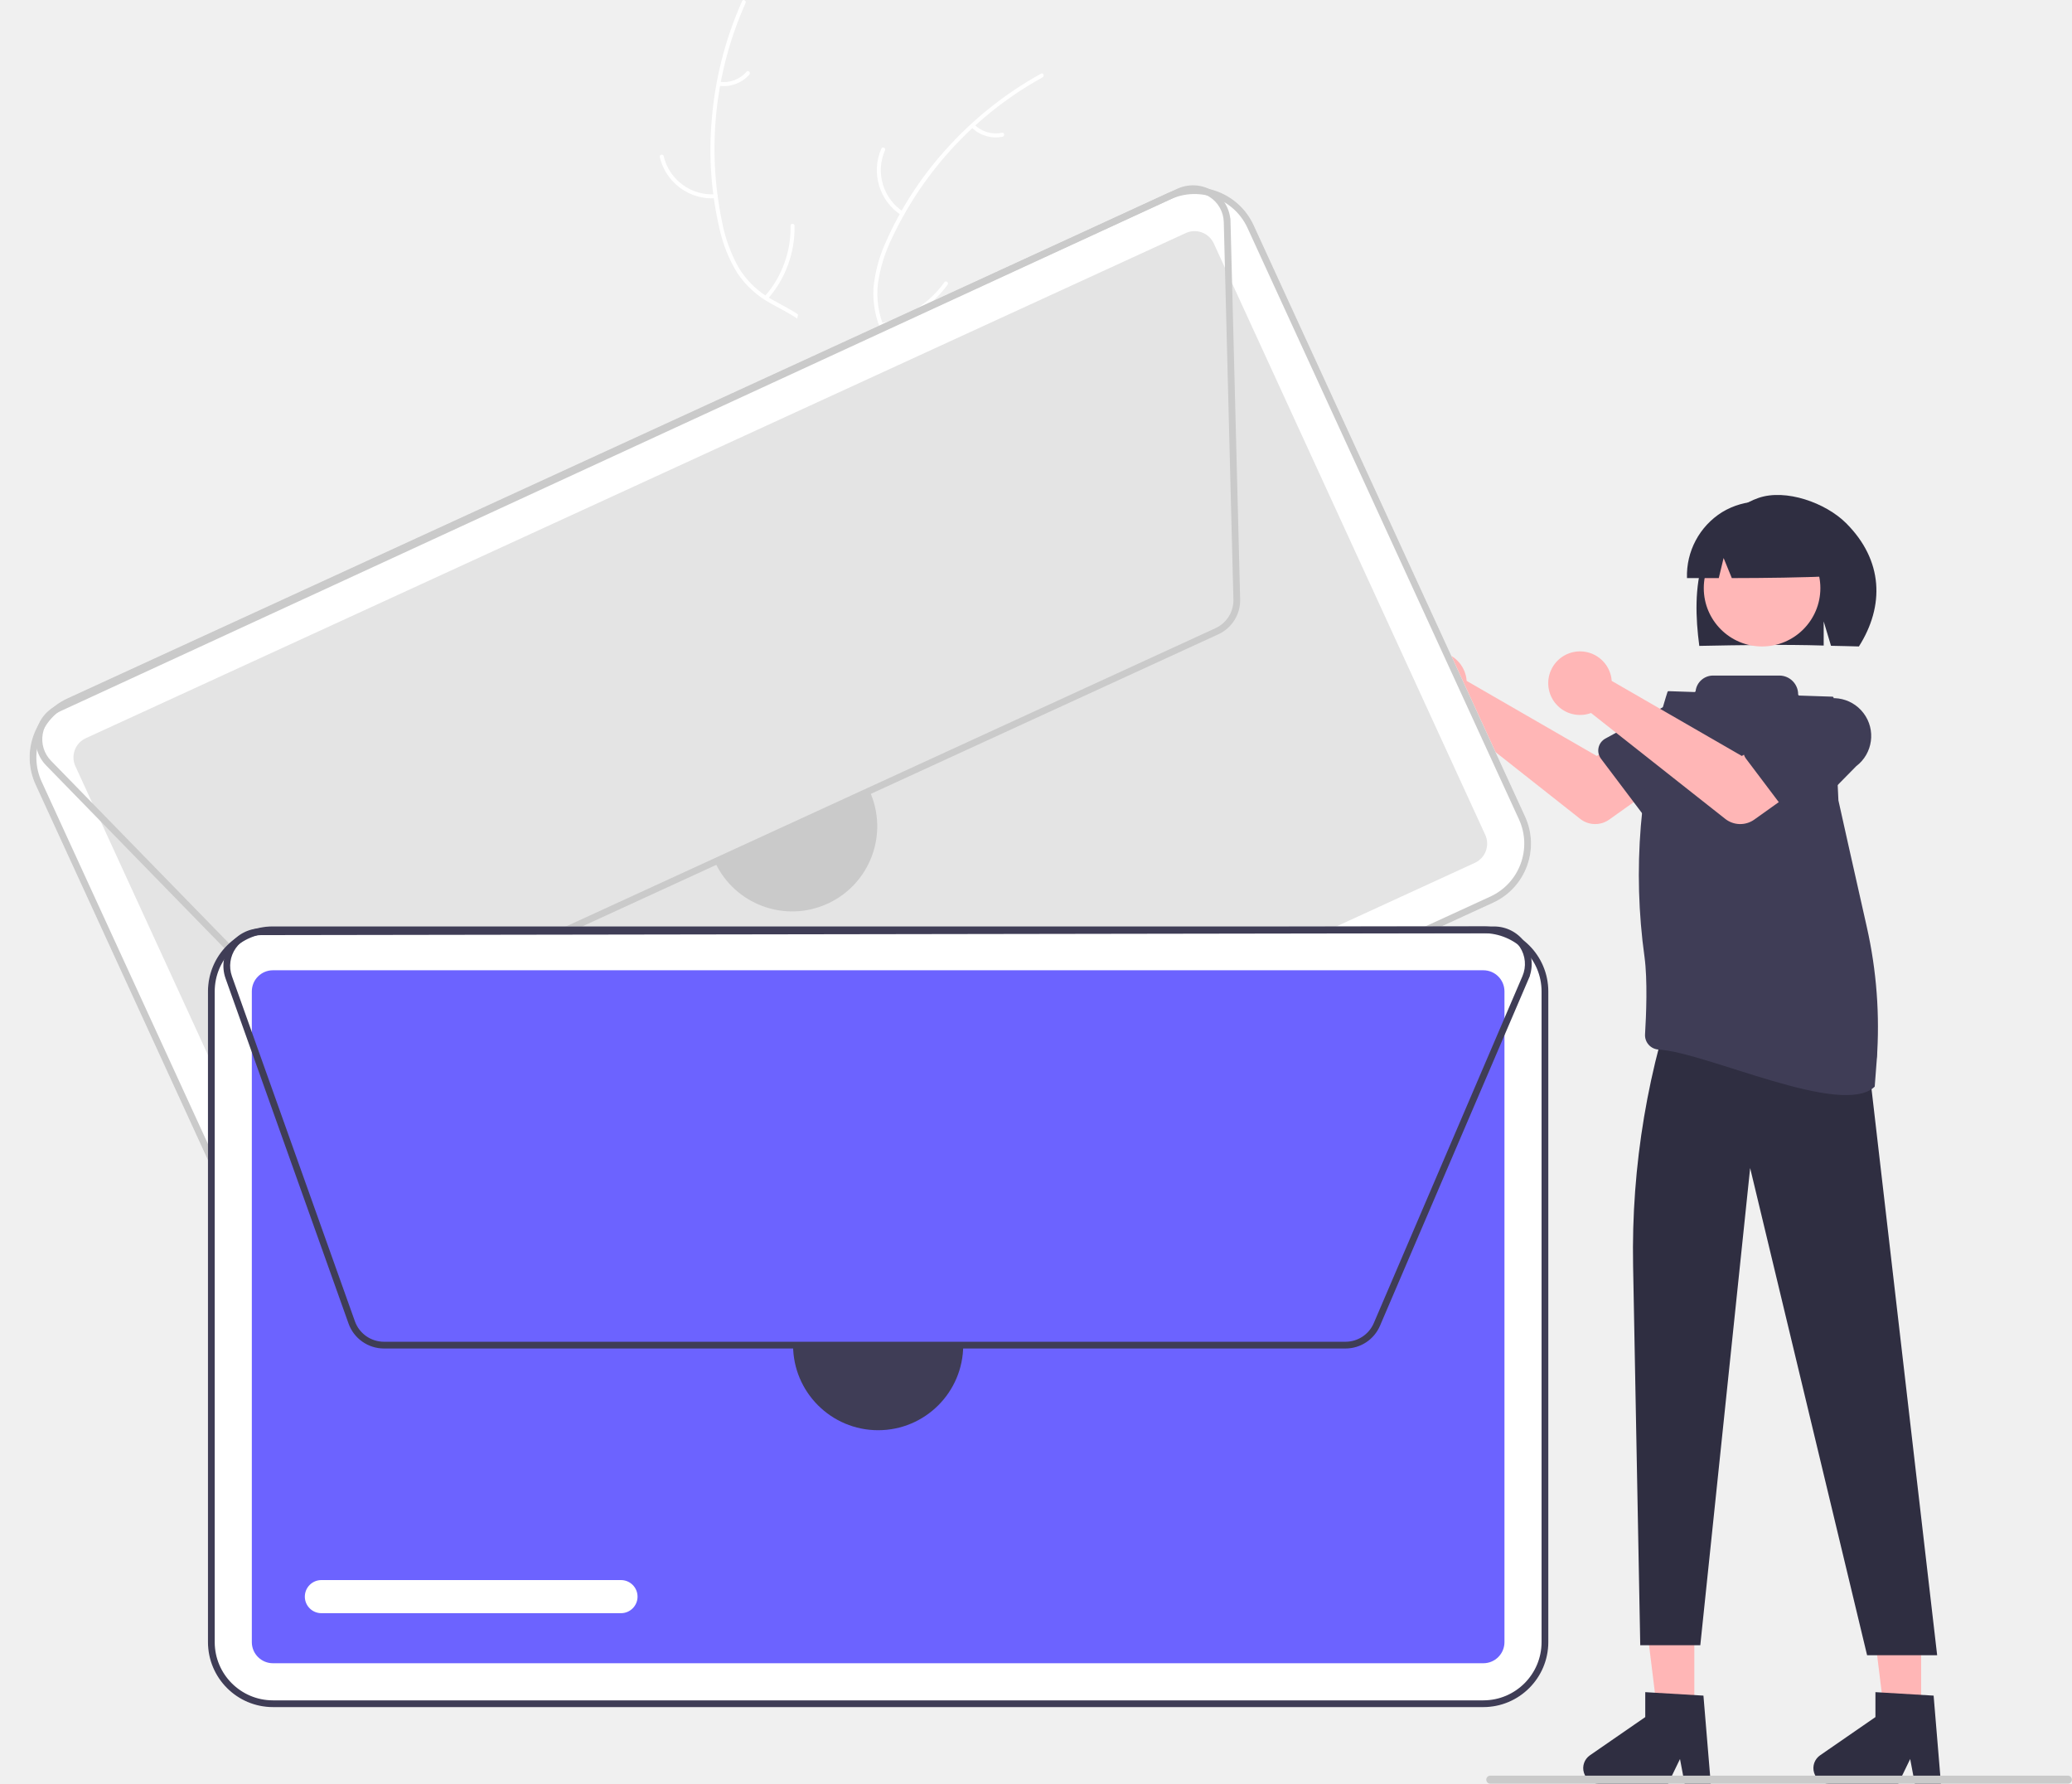
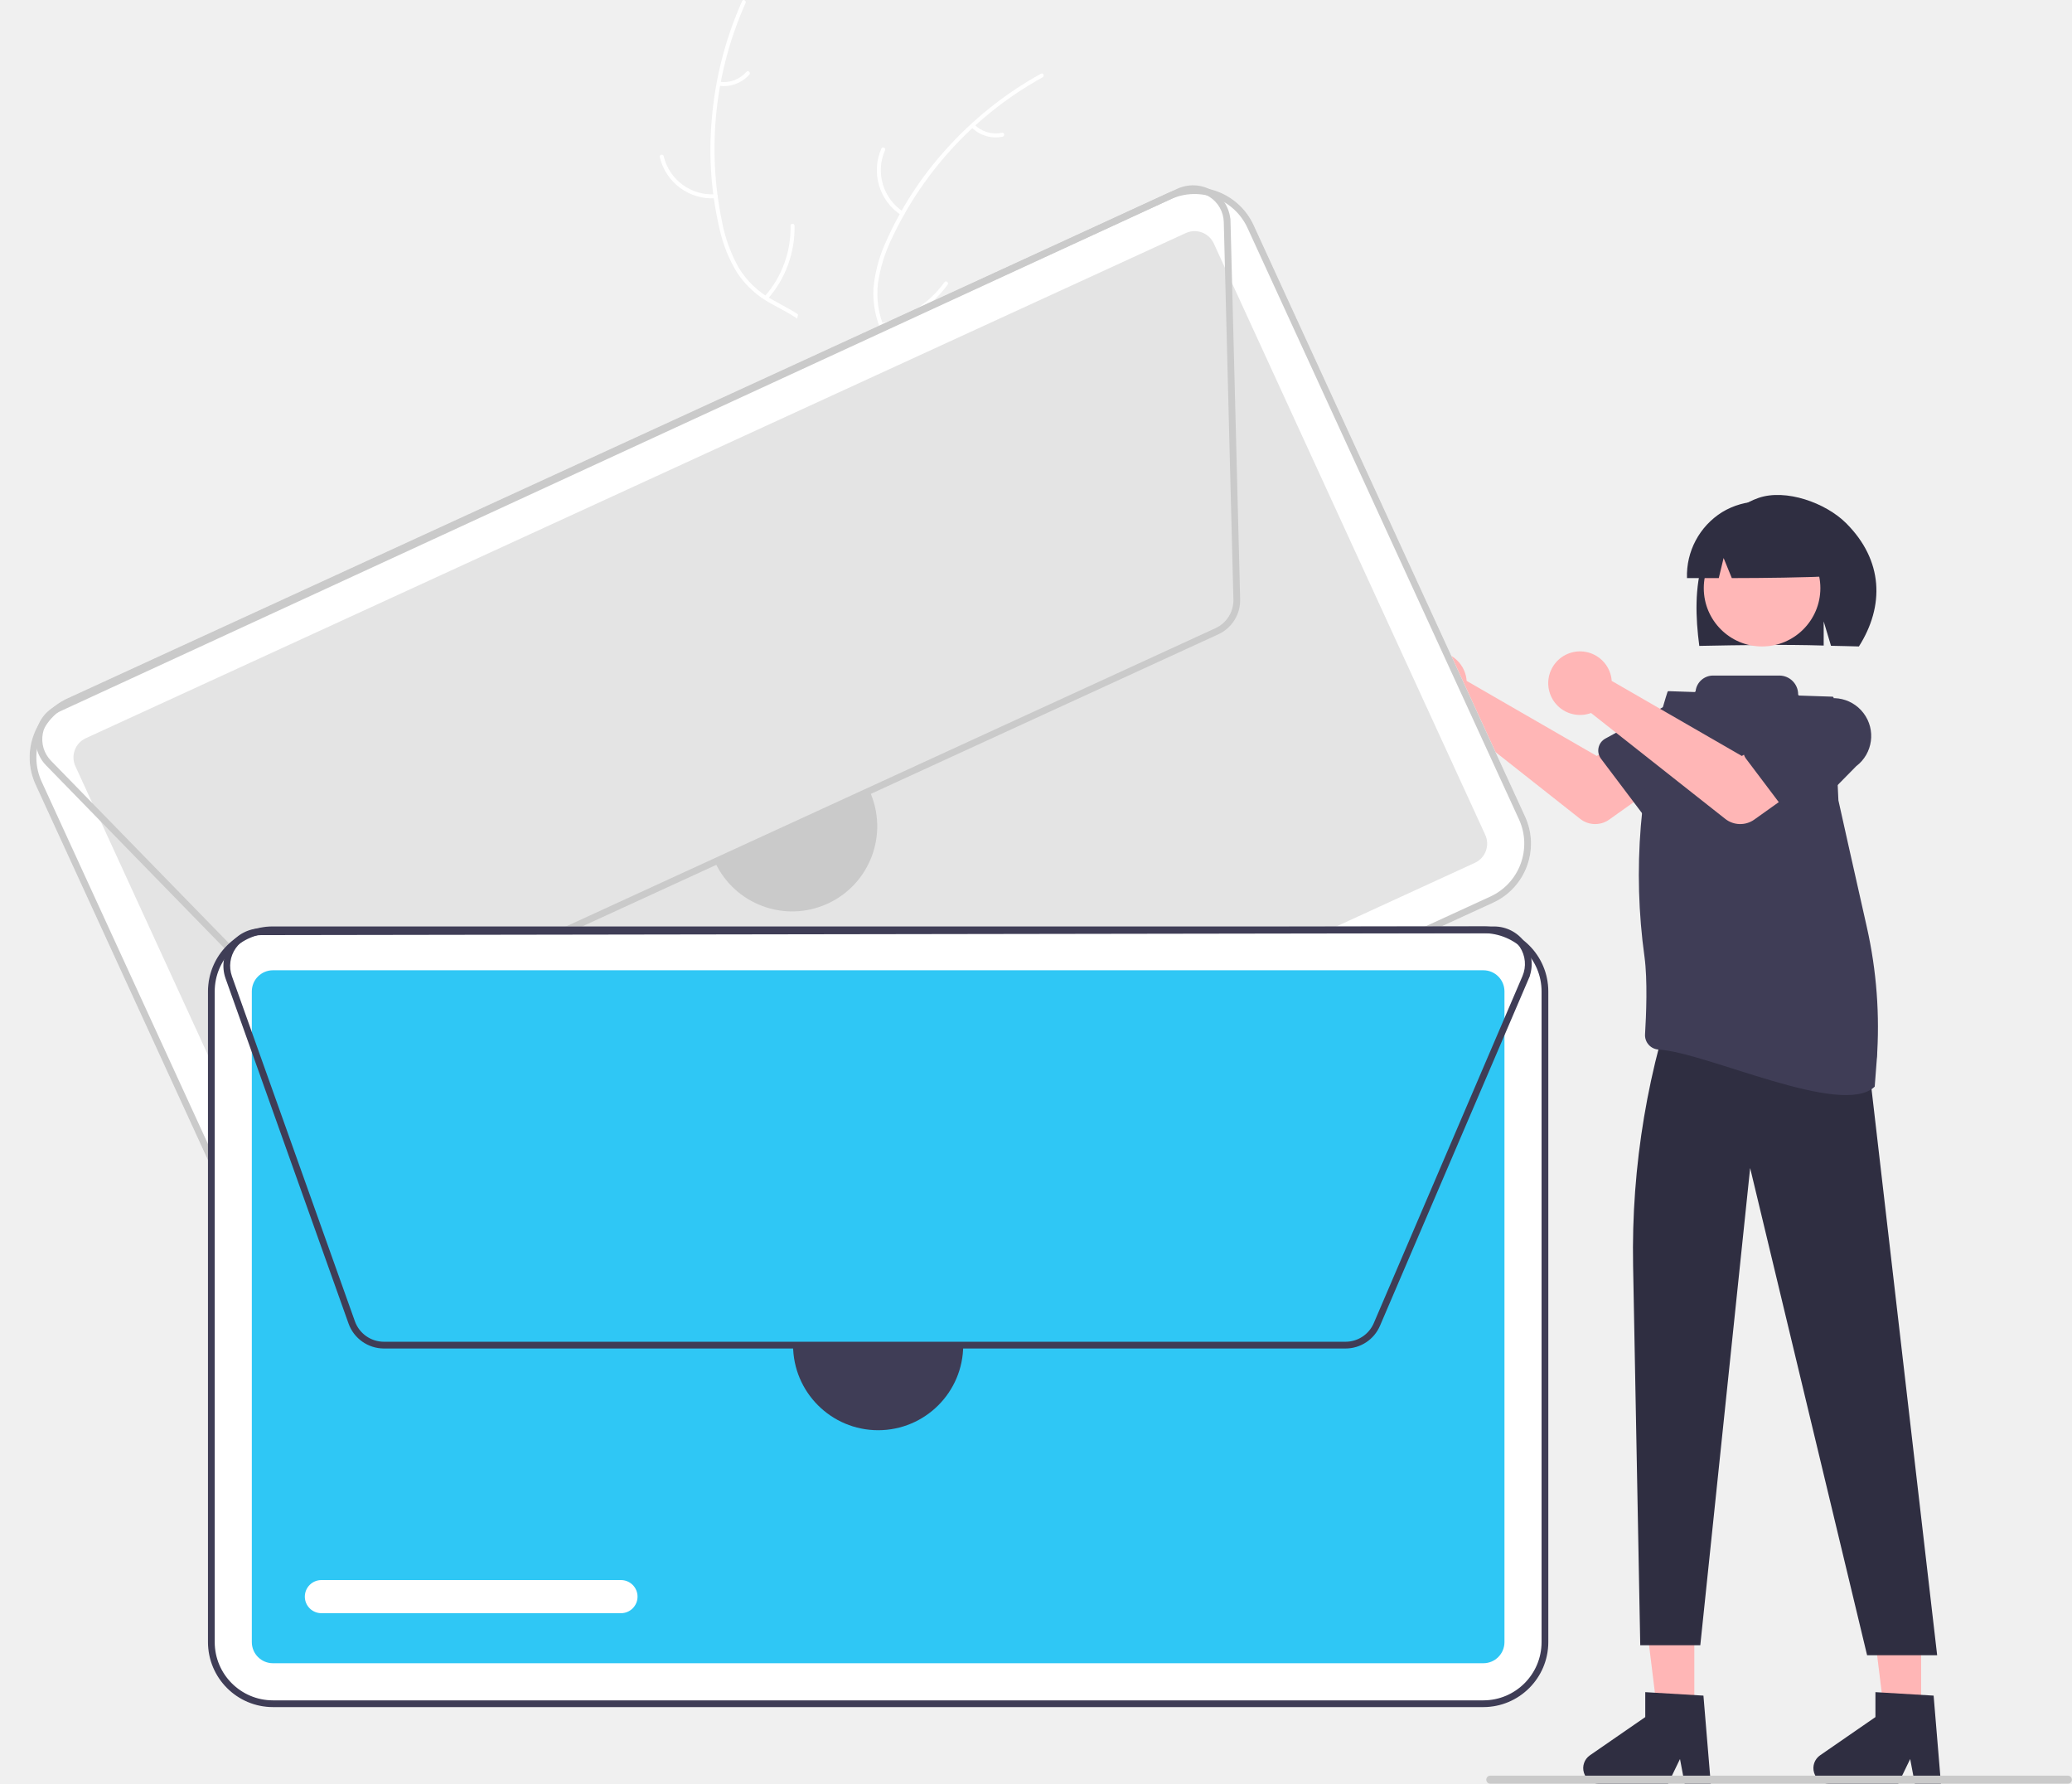
<svg xmlns="http://www.w3.org/2000/svg" data-name="Layer 1" width="614.247" height="528.65" viewBox="0 0 614.247 528.65">
  <path d="M489.065,258.672c-4.938-26.426,2.836-56.491,24.443-72.487a123.863,123.863,0,0,0,25.822,81.025c6.935,8.889,15.575,18.054,15.307,29.326-.167,7.014-3.96,13.547-8.958,18.47-4.999,4.922-11.156,8.471-17.24,11.965l-.947,1.473C509.656,308.328,494.002,285.098,489.065,258.672Z" transform="translate(-292.8764 -185.675)" fill="#f0f0f0" />
  <path d="M513.901,186.589a105.87,105.87,0,0,0-6.989,64.761,45.591,45.591,0,0,0,4.828,13.444,26.149,26.149,0,0,0,9.878,9.582c3.771,2.179,7.88,3.971,11.055,7.028a16.011,16.011,0,0,1,4.713,12.216c-.152,5.623-2.315,10.855-4.609,15.899-2.546,5.6-5.28,11.376-5.115,17.672.02.763-1.165.749-1.185-.012-.287-10.954,7.632-19.751,9.396-30.261.823-4.904.174-10.087-3.274-13.888-3.015-3.324-7.251-5.176-11.088-7.349a27.902,27.902,0,0,1-10.008-9.009,42.148,42.148,0,0,1-5.327-13.209,102.712,102.712,0,0,1-2.328-32.018,107.747,107.747,0,0,1,9.035-35.465c.31-.694,1.325-.081,1.017.609Z" transform="translate(-292.8764 -185.675)" fill="#fff" />
  <path d="M505.039,244.422a15.884,15.884,0,0,1-16.571-12.183c-.173-.742.972-1.046,1.146-.303a14.708,14.708,0,0,0,15.438,11.301c.76-.057.744,1.128-.012,1.185Z" transform="translate(-292.8764 -185.675)" fill="#fff" />
  <path d="M519.561,273.523a30.615,30.615,0,0,0,7.674-20.95c-.017-.763,1.168-.75,1.185.012a31.844,31.844,0,0,1-8.029,21.784c-.508.571-1.334-.279-.829-.847Z" transform="translate(-292.8764 -185.675)" fill="#fff" />
  <path d="M506.205,209.931a8.991,8.991,0,0,0,7.987-2.999c.5-.577,1.326.273.829.847a10.075,10.075,0,0,1-8.828,3.337.612.612,0,0,1-.586-.599.595.595,0,0,1,.599-.586Z" transform="translate(-292.8764 -185.675)" fill="#fff" />
  <path d="M601.866,208.044c-.302.369-.604.738-.904,1.117a118.406,118.406,0,0,0-10.837,15.858c-.252.427-.502.863-.742,1.296a124.827,124.827,0,0,0-14.565,43.589,121.222,121.222,0,0,0-1.111,18.385c.133,8.49.954,17.685-1.649,25.494a20.796,20.796,0,0,1-.937,2.397l-41.762,13.306c-.11-.017-.218-.025-.328-.042l-1.643.608c-.027-.317-.048-.646-.076-.963-.016-.184-.024-.37-.04-.554-.008-.123-.016-.247-.03-.358-.003-.041-.005-.082-.005-.114-.014-.111-.016-.215-.027-.317-.124-1.839-.239-3.681-.334-5.529-.003-.01-.003-.01.003-.022-.717-14.077-.265-28.337,2.337-42.075.078-.413.153-.836.251-1.255a115.675,115.675,0,0,1,5.115-18.17,102.26,102.26,0,0,1,4.124-9.49,85.037,85.037,0,0,1,15.437-21.648c12.459-12.681,28.834-21.235,46.381-21.505C600.974,208.045,601.414,208.041,601.866,208.044Z" transform="translate(-292.8764 -185.675)" fill="#f0f0f0" />
  <path d="M601.941,208.604A105.87,105.87,0,0,0,557.37,256.104a45.591,45.591,0,0,0-4.24,13.641,26.149,26.149,0,0,0,2.119,13.598c1.699,4.01,3.901,7.915,4.596,12.268a16.011,16.011,0,0,1-3.592,12.592c-3.507,4.398-8.384,7.273-13.252,9.92-5.405,2.938-11.065,5.904-14.724,11.031-.443.621-1.381-.103-.939-.723,6.365-8.919,17.985-11.175,25.722-18.505,3.61-3.42,6.212-7.949,5.747-13.06-.406-4.47-2.673-8.498-4.429-12.543a27.902,27.902,0,0,1-2.567-13.219,42.148,42.148,0,0,1,3.7-13.754,102.712,102.712,0,0,1,17.418-26.966A107.747,107.747,0,0,1,601.496,207.505c.666-.367,1.107.733.445,1.098Z" transform="translate(-292.8764 -185.675)" fill="#fff" />
  <path d="M560.046,249.444a15.884,15.884,0,0,1-5.896-19.705c.309-.697,1.406-.25,1.097.448a14.708,14.708,0,0,0,5.522,18.318c.641.412-.085,1.348-.723.939Z" transform="translate(-292.8764 -185.675)" fill="#fff" />
  <path d="M554.12,281.423a30.615,30.615,0,0,0,18.74-12.107c.445-.62,1.383.104.939.723a31.844,31.844,0,0,1-19.527,12.559c-.749.15-.897-1.026-.152-1.175Z" transform="translate(-292.8764 -185.675)" fill="#fff" />
  <path d="M581.743,222.607a8.991,8.991,0,0,0,8.183,2.414c.747-.16.894,1.017.152,1.175a10.075,10.075,0,0,1-9.058-2.651.612.612,0,0,1-.108-.831.595.595,0,0,1,.831-.108Z" transform="translate(-292.8764 -185.675)" fill="#fff" />
  <path d="M727.45,386.003a9.452,9.452,0,0,1,.215,1.473l38.571,22.252,9.375-5.397L785.606,417.414,769.938,428.582a7.183,7.183,0,0,1-8.618-.21L721.546,396.994a9.425,9.425,0,1,1,5.904-10.991Z" transform="translate(-292.8764 -185.675)" fill="#ffb6b6" />
  <path d="M766.772,407.27a4.036,4.036,0,0,1,2.015-2.694l17.808-9.703a11.221,11.221,0,0,1,13.566,17.878l-14.272,14.499a4.041,4.041,0,0,1-6.105-.402l-12.288-16.292A4.036,4.036,0,0,1,766.772,407.27Z" transform="translate(-292.8764 -185.675)" fill="#3f3d56" />
  <path d="M797.78,351.651c2.562-8.165,8.389-15.655,16.446-18.415,8.058-2.76,19.858,1.445,25.916,7.482,11.081,11.044,11.422,24.563,3.809,36.553-1.514-.08-6.74-.139-8.272-.197L833.511,369.848v7.155c-11.963-.37-24.417-.138-36.878.101C795.516,368.615,795.218,359.816,797.78,351.651Z" transform="translate(-292.8764 -185.675)" fill="#2f2e41" />
  <polygon points="502.281 507.932 491.37 507.932 486.179 465.845 502.283 465.846 502.281 507.932" fill="#ffb6b6" />
  <polygon points="569.528 507.932 558.617 507.932 553.426 465.845 569.53 465.846 569.528 507.932" fill="#ffb6b6" />
  <polygon points="537.668 249.442 540.14 255.87 539.646 262.299 491.259 279.058 493.66 250.926 499.099 244.498 537.668 249.442" fill="#ffb6b6" />
  <circle cx="522.369" cy="174.315" r="17.282" fill="#ffb7b7" />
  <path d="M841.378,464.613V475.596s12.856,16.707,5.934,29.563L867.147,676.251H846.379L811.71,531.86,796.932,673.284H779.132l-2.122-112.477a239.052,239.052,0,0,1,14.567-86.799l0-0Z" transform="translate(-292.8764 -185.675)" fill="#2f2e41" />
  <path d="M803.371,337.486A21.706,21.706,0,0,1,836.372,356.43c-9.66.444-19.808.56-30.097.58l-2.432-5.952-1.434,5.956q-4.703-0-9.424-.012A22.163,22.163,0,0,1,803.371,337.486Z" transform="translate(-292.8764 -185.675)" fill="#2f2e41" />
  <path d="M800.038,714.325H792.296l-1.382-7.31-3.539,7.31H766.839a4.616,4.616,0,0,1-2.623-8.415L780.615,694.585v-7.39l17.248,1.03Z" transform="translate(-292.8764 -185.675)" fill="#2f2e41" />
  <path d="M868.275,714.325h-7.742l-1.382-7.31-3.539,7.31H835.076a4.616,4.616,0,0,1-2.623-8.415L848.851,694.585v-7.39l17.248,1.03Z" transform="translate(-292.8764 -185.675)" fill="#2f2e41" />
  <path d="M849.241,499.838a134.706,134.706,0,0,0-2.938-39.38c-3.67-16.295-8.335-37.028-8.425-37.564a.199.199,0,0,1-.003-.032l-1.422-30.371a.351.351,0,0,0-.339-.334l-9.833-.331a.351.351,0,0,1-.339-.351v0a5.578,5.578,0,0,0-5.578-5.578H800.725a5.223,5.223,0,0,0-5.18,4.572.347.347,0,0,1-.353.312l-7.642-.257a.351.351,0,0,0-.347.245l-.532,1.689a176.947,176.947,0,0,0-6.274,76.85c.925,6.857.506,17.166.156,22.91a4.271,4.271,0,0,0,4.02,4.527c14.207.817,54.433,20.281,64.064,10.989C848.661,507.712,848.917,504.284,849.241,499.838Z" transform="translate(-292.8764 -185.675)" fill="#3f3d56" />
  <path d="M770.452,386.003a9.452,9.452,0,0,1,.215,1.473l38.571,22.252,9.375-5.397,9.995,13.084-15.668,11.168a7.183,7.183,0,0,1-8.618-.21L764.547,396.994a9.425,9.425,0,1,1,5.904-10.991Z" transform="translate(-292.8764 -185.675)" fill="#ffb6b6" />
  <path d="M809.773,407.27a4.036,4.036,0,0,1,2.015-2.694l17.808-9.703a11.221,11.221,0,0,1,13.566,17.878l-14.272,14.499a4.041,4.041,0,0,1-6.105-.402l-12.288-16.292A4.036,4.036,0,0,1,809.773,407.27Z" transform="translate(-292.8764 -185.675)" fill="#3f3d56" />
  <circle cx="45" cy="423.695" r="45" fill="#f0f0f0" />
  <path d="M735.529,453.215,409.421,602.938a19.277,19.277,0,0,1-25.533-9.465L303.412,418.19a19.277,19.277,0,0,1,9.465-25.533L638.985,242.935a19.277,19.277,0,0,1,25.533,9.465L744.994,427.682A19.277,19.277,0,0,1,735.529,453.215Z" transform="translate(-292.8764 -185.675)" fill="#fff" />
  <path d="M318.301,404.471a6.262,6.262,0,0,0-3.075,8.295L395.702,588.049a6.262,6.262,0,0,0,8.295,3.075L730.105,441.401a6.262,6.262,0,0,0,3.075-8.295L652.704,257.824a6.262,6.262,0,0,0-8.295-3.075Z" transform="translate(-292.8764 -185.675)" fill="#e4e4e4" />
  <path d="M735.529,453.215,409.421,602.938a19.277,19.277,0,0,1-25.533-9.465L303.412,418.19a19.277,19.277,0,0,1,9.465-25.533L638.985,242.935a19.277,19.277,0,0,1,25.533,9.465L744.994,427.682A19.277,19.277,0,0,1,735.529,453.215ZM313.711,394.475a17.275,17.275,0,0,0-8.482,22.881l80.476,175.282a17.275,17.275,0,0,0,22.881,8.482L734.695,451.398a17.275,17.275,0,0,0,8.482-22.881L662.701,253.234a17.275,17.275,0,0,0-22.881-8.482Z" transform="translate(-292.8764 -185.675)" fill="#cacaca" />
  <path d="M654.042,373.675,394.969,492.62a11.147,11.147,0,0,1-12.605-2.343l-75.8-77.733a11.124,11.124,0,0,1,3.309-17.869l332.018-153.054a11.125,11.125,0,0,1,15.705,8.82l.045-.001,2.88,112.842A11.11,11.11,0,0,1,654.042,373.675ZM642.74,243.433,310.71,396.493a9.123,9.123,0,0,0-2.714,14.655L383.796,488.881a9.142,9.142,0,0,0,10.339,1.922L653.208,371.857a9.113,9.113,0,0,0,5.314-8.524l-2.855-111.842.4-.01-.4.01A9.124,9.124,0,0,0,642.74,243.433Z" transform="translate(-292.8764 -185.675)" fill="#cacaca" />
  <path d="M491.58,534.588l-80.717,37.059a4.907,4.907,0,1,1-4.095-8.919L487.485,525.669a4.907,4.907,0,0,1,4.095,8.919Z" transform="translate(-292.8764 -185.675)" fill="#fff" />
  <path d="M550.631,420.053a25.22,25.22,0,1,1-45.84,21.046" transform="translate(-292.8764 -185.675)" fill="#cacaca" />
  <path d="M732.621,691.628H373.785a19.277,19.277,0,0,1-19.255-19.255V479.499A19.277,19.277,0,0,1,373.785,460.244H732.621a19.277,19.277,0,0,1,19.255,19.255V672.373A19.277,19.277,0,0,1,732.621,691.628Z" transform="translate(-292.8764 -185.675)" fill="#fff" />
-   <path d="M373.785,473.244a6.262,6.262,0,0,0-6.255,6.255V672.373a6.262,6.262,0,0,0,6.255,6.255H732.621a6.262,6.262,0,0,0,6.255-6.255V479.499a6.262,6.262,0,0,0-6.255-6.255Z" transform="translate(-292.8764 -185.675)" fill="#6c63ff" />
+   <path d="M373.785,473.244a6.262,6.262,0,0,0-6.255,6.255V672.373a6.262,6.262,0,0,0,6.255,6.255H732.621a6.262,6.262,0,0,0,6.255-6.255V479.499a6.262,6.262,0,0,0-6.255-6.255Z" transform="translate(-292.8764 -185.675)" fill="#2fc7f5" />
  <path d="M732.621,691.628H373.785a19.277,19.277,0,0,1-19.255-19.255V479.499A19.277,19.277,0,0,1,373.785,460.244H732.621a19.277,19.277,0,0,1,19.255,19.255V672.373A19.277,19.277,0,0,1,732.621,691.628ZM373.785,462.244a17.275,17.275,0,0,0-17.255,17.255V672.373a17.275,17.275,0,0,0,17.255,17.255H732.621a17.275,17.275,0,0,0,17.255-17.255V479.499A17.275,17.275,0,0,0,732.621,462.244Z" transform="translate(-292.8764 -185.675)" fill="#3f3d56" />
  <path d="M691.754,585.343H406.681a11.147,11.147,0,0,1-10.478-7.388l-36.453-102.27a11.124,11.124,0,0,1,10.462-14.858l365.597-.562a11.125,11.125,0,0,1,10.593,14.568l.041.018L701.978,578.601A11.11,11.11,0,0,1,691.754,585.343ZM735.825,462.264l-365.61.562a9.124,9.124,0,0,0-8.581,12.187l36.453,102.27a9.142,9.142,0,0,0,8.594,6.06H691.754a9.113,9.113,0,0,0,8.386-5.529l44.071-102.832.367.158-.367-.158A9.124,9.124,0,0,0,735.825,462.264Z" transform="translate(-292.8764 -185.675)" fill="#3f3d56" />
  <path d="M476.97,663.793H388.152a4.907,4.907,0,1,1,0-9.814h88.817a4.907,4.907,0,1,1,0,9.814Z" transform="translate(-292.8764 -185.675)" fill="#fff" />
  <path d="M578.423,584.343a25.22,25.22,0,0,1-50.44,0" transform="translate(-292.8764 -185.675)" fill="#3f3d56" />
  <circle cx="126" cy="99.695" r="9" fill="#f0f0f0" />
  <circle cx="9" cy="315.695" r="9" fill="#f0f0f0" />
  <circle cx="459" cy="146.695" r="9" fill="#f0f0f0" />
  <path d="M905.933,714.325h-171.294a1.191,1.191,0,0,1,0-2.381h171.294a1.191,1.191,0,0,1,0,2.381Z" transform="translate(-292.8764 -185.675)" fill="#cacaca" />
</svg>
